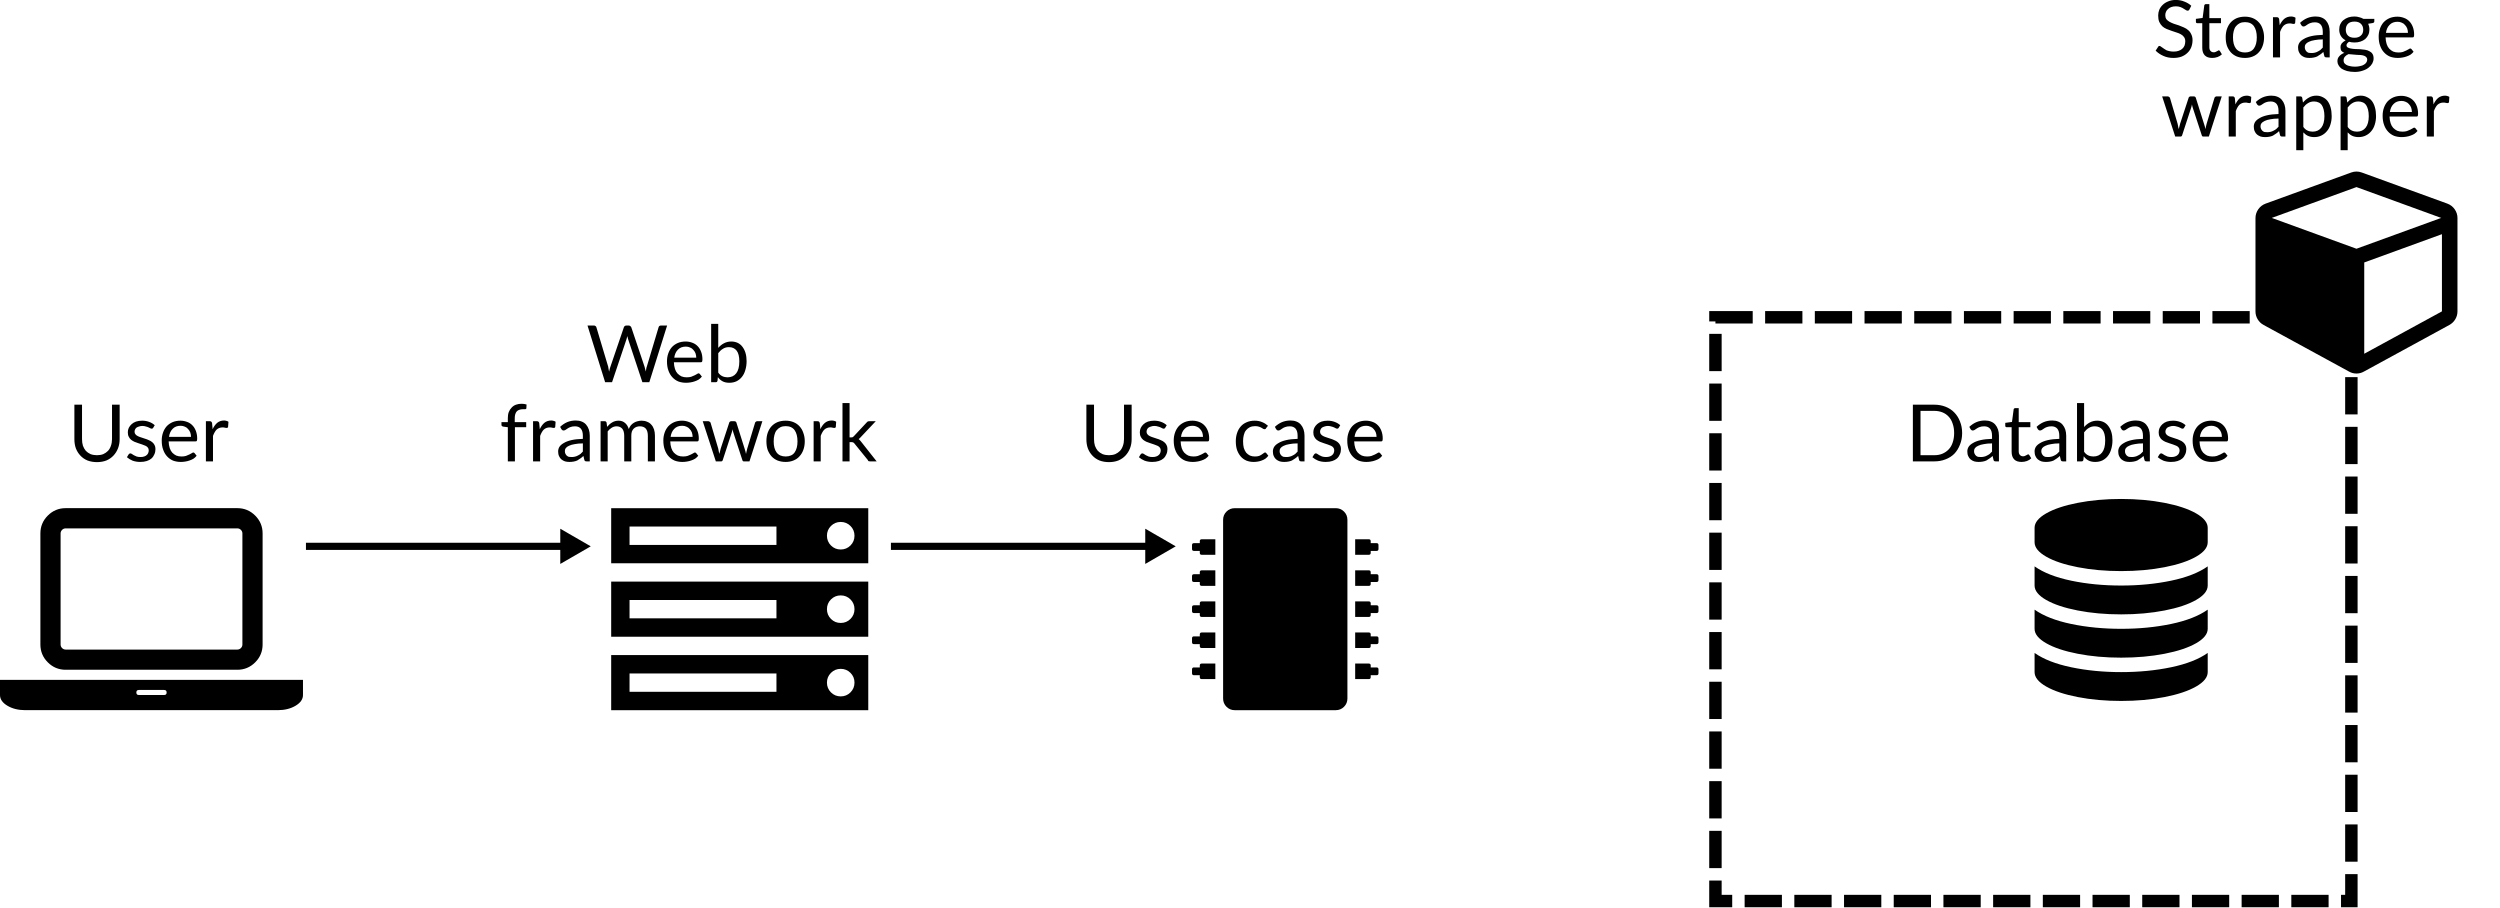
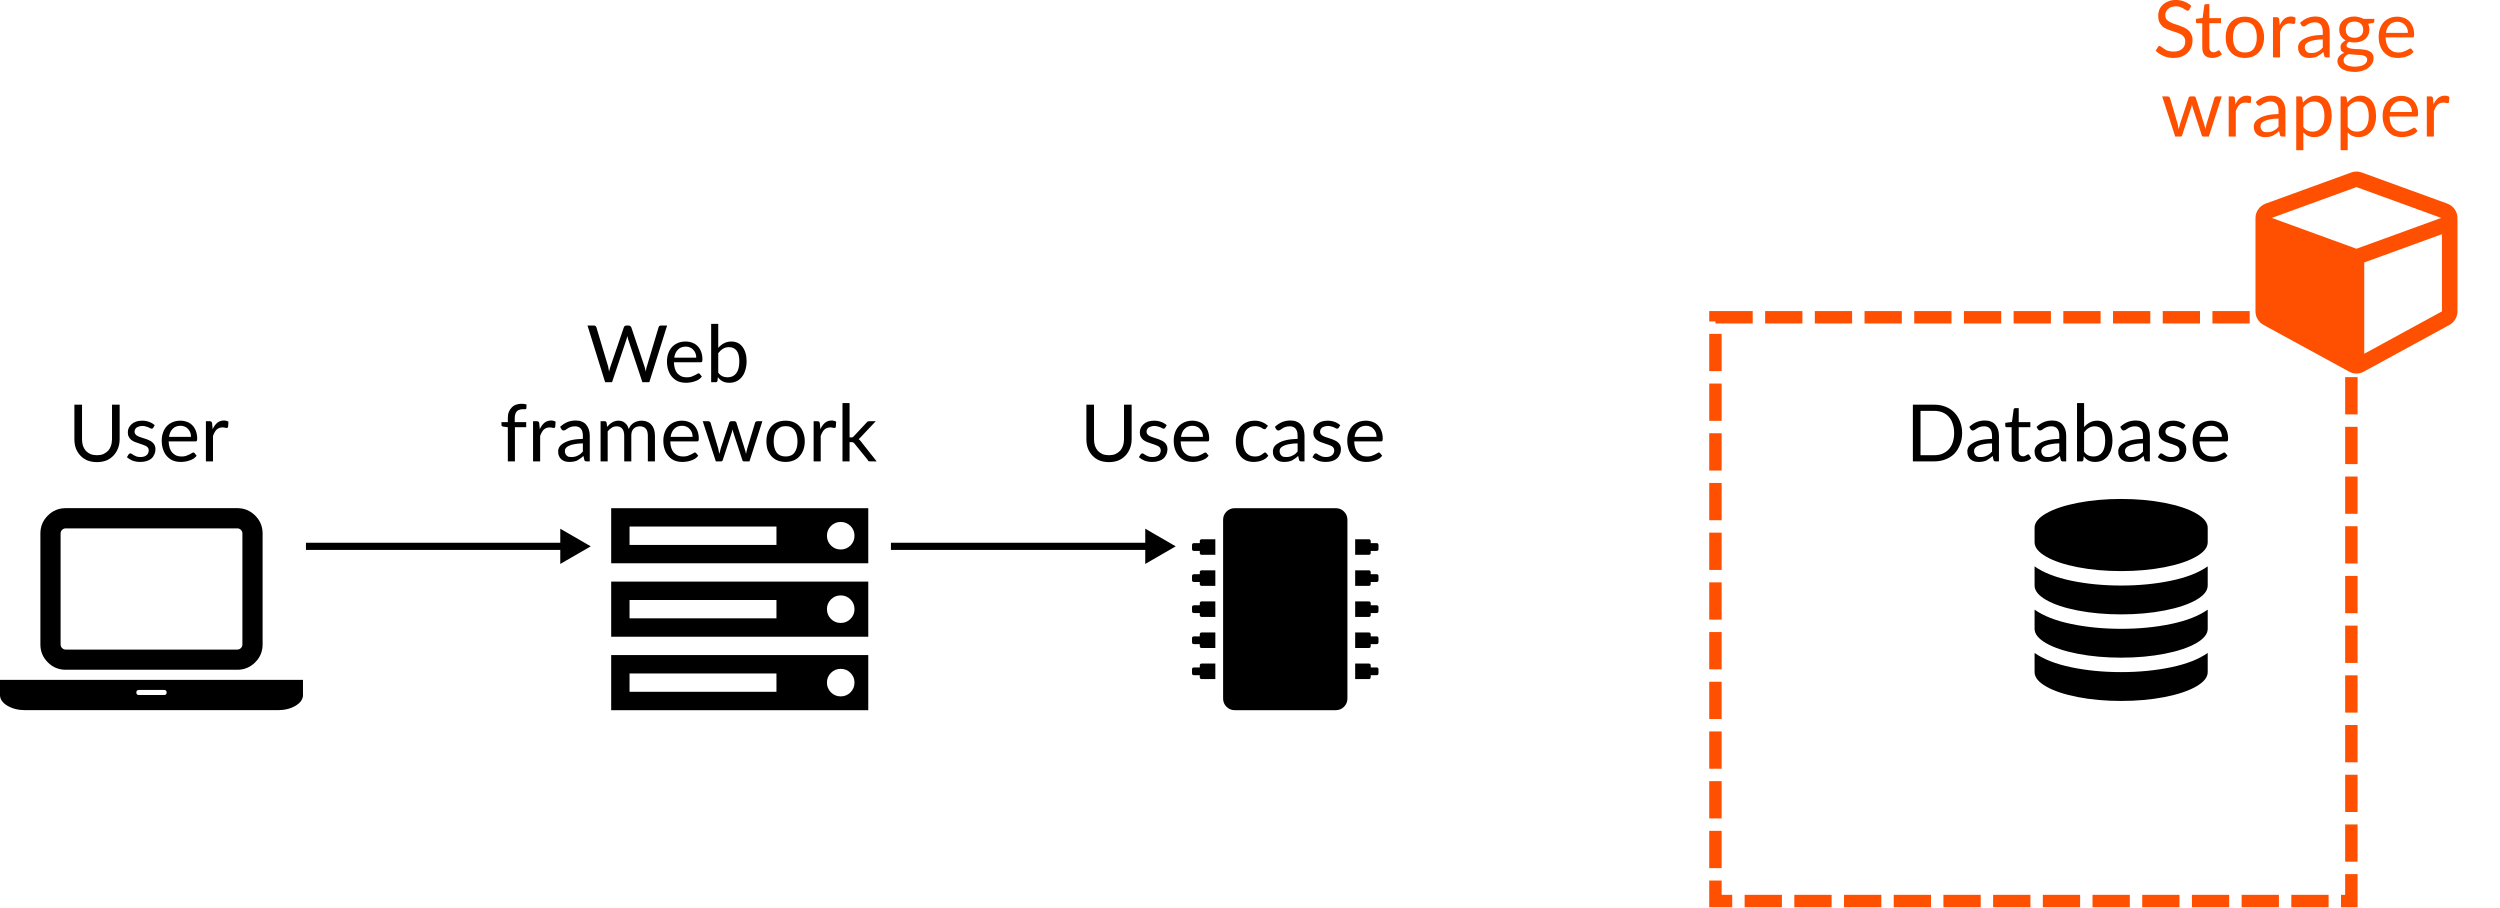
<svg xmlns="http://www.w3.org/2000/svg" width="214.893mm" height="77.985mm" viewBox="0 0 214.893 77.985" version="1.1" id="svg9301">
  <defs id="defs9295">
    <marker orient="auto" refY="0" refX="0" id="TriangleOutM-7" style="overflow:visible">
      <path id="path1723-5" d="M 5.77,0 -2.88,5 V -5 Z" style="fill:#000000;fill-opacity:1;fill-rule:evenodd;stroke:#000000;stroke-width:1pt;stroke-opacity:1" transform="scale(0.4)" />
    </marker>
    <marker orient="auto" refY="0" refX="0" id="TriangleOutM" style="overflow:visible">
      <path id="path1723" d="M 5.77,0 -2.88,5 V -5 Z" style="fill:#000000;fill-opacity:1;fill-rule:evenodd;stroke:#000000;stroke-width:1pt;stroke-opacity:1" transform="scale(0.4)" />
    </marker>
    <marker orient="auto" refY="0" refX="0" id="TriangleOutM-7-3" style="overflow:visible">
      <path id="path1723-5-6" d="M 5.77,0 -2.88,5 V -5 Z" style="fill:#000000;fill-opacity:1;fill-rule:evenodd;stroke:#000000;stroke-width:1pt;stroke-opacity:1" transform="scale(0.4)" />
    </marker>
    <marker orient="auto" refY="0" refX="0" id="TriangleOutM-75" style="overflow:visible">
      <path id="path1723-3" d="M 5.77,0 -2.88,5 V -5 Z" style="fill:#000000;fill-opacity:1;fill-rule:evenodd;stroke:#000000;stroke-width:1pt;stroke-opacity:1" transform="scale(0.4)" />
    </marker>
  </defs>
  <g id="layer1" transform="translate(-17.3402,-32.43378)">
    <path id="user-icon" d="m 22.983,90.005 q -0.895,0 -1.533,-0.638 -0.638,-0.638 -0.638,-1.533 v -9.55 q 0,-0.895 0.638,-1.533 0.638,-0.638 1.533,-0.638 h 14.759 q 0.895,0 1.533,0.638 0.638,0.638 0.638,1.533 v 9.55 q 0,0.895 -0.638,1.533 -0.638,0.638 -1.533,0.638 z m -0.434,-11.72 v 9.55 q 0,0.176 0.129,0.305 0.129,0.129 0.305,0.129 h 14.759 q 0.176,0 0.305,-0.129 0.129,-0.129 0.129,-0.305 v -9.55 q 0,-0.176 -0.129,-0.305 -0.129,-0.129 -0.305,-0.129 H 22.983 q -0.176,0 -0.305,0.129 -0.129,0.129 -0.129,0.305 z m 18.665,12.588 h 2.17 v 1.302 q 0,0.543 -0.638,0.922 -0.638,0.38 -1.533,0.38 H 19.511 q -0.895,0 -1.533,-0.38 -0.638,-0.38 -0.638,-0.922 v -1.302 z m -9.767,1.302 q 0.217,0 0.217,-0.217 0,-0.217 -0.217,-0.217 h -2.17 q -0.217,0 -0.217,0.217 0,0.217 0.217,0.217 z" style="stroke-width:0.014" />
    <path id="web-framework-icon" d="m 71.454,91.899 h 12.628 v -1.578 h -12.628 z m 0,-6.314 h 12.628 v -1.578 h -12.628 z m 19.336,5.525 q 0,-0.493 -0.345,-0.839 -0.345,-0.345 -0.839,-0.345 -0.493,0 -0.839,0.345 -0.345,0.345 -0.345,0.839 0,0.493 0.345,0.839 0.345,0.345 0.839,0.345 0.493,0 0.839,-0.345 0.345,-0.345 0.345,-0.839 z m -19.336,-11.838 h 12.628 v -1.578 h -12.628 z m 19.336,5.525 q 0,-0.493 -0.345,-0.839 -0.345,-0.345 -0.839,-0.345 -0.493,0 -0.839,0.345 -0.345,0.345 -0.345,0.839 0,0.493 0.345,0.839 0.345,0.345 0.839,0.345 0.493,0 0.839,-0.345 0.345,-0.345 0.345,-0.839 z m 0,-6.314 q 0,-0.493 -0.345,-0.839 -0.345,-0.345 -0.839,-0.345 -0.493,0 -0.839,0.345 -0.345,0.345 -0.345,0.839 0,0.493 0.345,0.839 0.345,0.345 0.839,0.345 0.493,0 0.839,-0.345 0.345,-0.345 0.345,-0.839 z m 1.184,10.26 v 4.735 h -22.098 v -4.735 z m 0,-6.314 v 4.735 h -22.098 v -4.735 z m 0,-6.314 v 4.735 h -22.098 v -4.735 z" style="stroke-width:0.012" />
    <path style="fill:none;stroke:#000000;stroke-width:0.615;stroke-linecap:butt;stroke-linejoin:miter;stroke-miterlimit:4;stroke-dasharray:none;stroke-opacity:1;marker-end:url(#TriangleOutM-75)" d="M 43.639,79.395 H 66.372" id="arrow-user-web-framework" />
    <text xml:space="preserve" style="font-style:normal;font-variant:normal;font-weight:normal;font-stretch:normal;font-size:6.806px;line-height:1.25;font-family:Lato;-inkscape-font-specification:Lato;letter-spacing:0px;word-spacing:0px;fill:#000000;fill-opacity:1;stroke:none;stroke-width:0.128" x="23.173" y="72.091" id="user-text">
      <tspan id="tspan2190" x="23.173" y="72.091" style="font-style:normal;font-variant:normal;font-weight:normal;font-stretch:normal;font-size:6.806px;font-family:Lato;-inkscape-font-specification:Lato;stroke-width:0.128">User</tspan>
    </text>
    <text xml:space="preserve" style="font-style:normal;font-variant:normal;font-weight:normal;font-stretch:normal;font-size:6.806px;line-height:1;font-family:Lato;-inkscape-font-specification:Lato;text-align:center;letter-spacing:0px;word-spacing:0px;text-anchor:middle;fill:#000000;fill-opacity:1;stroke:none;stroke-width:0.128" x="80.863" y="65.288" id="web-framework-text">
      <tspan id="tspan2190-6" x="80.863" y="65.288" style="font-style:normal;font-variant:normal;font-weight:normal;font-stretch:normal;font-size:6.806px;line-height:1;font-family:Lato;-inkscape-font-specification:Lato;text-align:center;text-anchor:middle;stroke-width:0.128">Web</tspan>
      <tspan x="80.863" y="72.094" style="font-style:normal;font-variant:normal;font-weight:normal;font-stretch:normal;font-size:6.806px;line-height:1;font-family:Lato;-inkscape-font-specification:Lato;text-align:center;text-anchor:middle;stroke-width:0.128" id="tspan2212">framework</tspan>
    </text>
    <path style="fill:none;stroke:#000000;stroke-width:0.615;stroke-linecap:butt;stroke-linejoin:miter;stroke-miterlimit:4;stroke-dasharray:none;stroke-opacity:1;marker-end:url(#TriangleOutM-7-3)" d="M 93.922,79.395 H 116.655" id="arrow-web-framework-use-case" />
    <path id="use-case-icon" d="m 121.807,89.471 v 1.336 h -1.169 q -0.167,0 -0.167,-0.167 v -0.167 h -0.501 q -0.167,0 -0.167,-0.167 v -0.334 q 0,-0.167 0.167,-0.167 h 0.501 v -0.167 q 0,-0.167 0.167,-0.167 z m 0,-2.671 v 1.336 h -1.169 q -0.167,0 -0.167,-0.167 v -0.167 h -0.501 q -0.167,0 -0.167,-0.167 v -0.334 q 0,-0.167 0.167,-0.167 h 0.501 v -0.167 q 0,-0.167 0.167,-0.167 z m 0,-2.671 v 1.336 h -1.169 q -0.167,0 -0.167,-0.167 v -0.167 h -0.501 q -0.167,0 -0.167,-0.167 v -0.334 q 0,-0.167 0.167,-0.167 h 0.501 v -0.167 q 0,-0.167 0.167,-0.167 z m 0,-2.671 v 1.336 h -1.169 q -0.167,0 -0.167,-0.167 v -0.167 h -0.501 q -0.167,0 -0.167,-0.167 v -0.334 q 0,-0.167 0.167,-0.167 h 0.501 v -0.167 q 0,-0.167 0.167,-0.167 z m 0,-2.671 v 1.336 h -1.169 q -0.167,0 -0.167,-0.167 v -0.167 h -0.501 q -0.167,0 -0.167,-0.167 v -0.334 q 0,-0.167 0.167,-0.167 h 0.501 v -0.167 q 0,-0.167 0.167,-0.167 z m 11.353,-1.67 v 15.36 q 0,0.417 -0.292,0.71 -0.292,0.292 -0.71,0.292 h -8.681 q -0.417,0 -0.71,-0.292 -0.292,-0.292 -0.292,-0.71 v -15.36 q 0,-0.417 0.292,-0.71 0.292,-0.292 0.71,-0.292 h 8.681 q 0.417,0 0.71,0.292 0.292,0.292 0.292,0.71 z m 2.671,12.855 v 0.334 q 0,0.167 -0.167,0.167 h -0.501 v 0.167 q 0,0.167 -0.167,0.167 h -1.169 v -1.336 h 1.169 q 0.167,0 0.167,0.167 v 0.167 h 0.501 q 0.167,0 0.167,0.167 z m 0,-2.671 v 0.334 q 0,0.167 -0.167,0.167 h -0.501 v 0.167 q 0,0.167 -0.167,0.167 h -1.169 v -1.336 h 1.169 q 0.167,0 0.167,0.167 v 0.167 h 0.501 q 0.167,0 0.167,0.167 z m 0,-2.671 v 0.334 q 0,0.167 -0.167,0.167 h -0.501 v 0.167 q 0,0.167 -0.167,0.167 h -1.169 v -1.336 h 1.169 q 0.167,0 0.167,0.167 v 0.167 h 0.501 q 0.167,0 0.167,0.167 z m 0,-2.671 v 0.334 q 0,0.167 -0.167,0.167 h -0.501 v 0.167 q 0,0.167 -0.167,0.167 h -1.169 v -1.336 h 1.169 q 0.167,0 0.167,0.167 v 0.167 h 0.501 q 0.167,0 0.167,0.167 z m 0,-2.671 v 0.334 q 0,0.167 -0.167,0.167 h -0.501 v 0.167 q 0,0.167 -0.167,0.167 h -1.169 v -1.336 h 1.169 q 0.167,0 0.167,0.167 v 0.167 h 0.501 q 0.167,0 0.167,0.167 z" style="stroke-width:0.01" />
    <text xml:space="preserve" style="font-style:normal;font-variant:normal;font-weight:normal;font-stretch:normal;font-size:6.806px;line-height:1;font-family:Lato;-inkscape-font-specification:Lato;text-align:center;letter-spacing:0px;word-spacing:0px;text-anchor:middle;fill:#000000;fill-opacity:1;stroke:none;stroke-width:0.128" x="127.665" y="72.091" id="use-case-text">
      <tspan x="127.665" y="72.091" style="font-style:normal;font-variant:normal;font-weight:normal;font-stretch:normal;font-size:6.806px;line-height:1;font-family:Lato;-inkscape-font-specification:Lato;text-align:center;text-anchor:middle;stroke-width:0.128" id="tspan3110">Use case</tspan>
    </text>
-     <rect style="fill:none;fill-opacity:1;stroke:#000000;stroke-width:1.068;stroke-miterlimit:4;stroke-dasharray:3.204, 1.068;stroke-dashoffset:0;stroke-opacity:1" id="storage-wrapper-box" width="54.664" height="50.178" x="164.794" y="59.707" />
-     <path id="storage-wrapper-icon" d="m 220.564,62.841 6.678,-3.642 v -6.636 l -6.678,2.431 z m -0.668,-9.026 7.283,-2.65 -7.283,-2.65 -7.283,2.65 z m 8.681,-2.629 v 8.014 q 0,0.365 -0.188,0.678 -0.188,0.313 -0.511,0.49 l -7.346,4.007 q -0.292,0.167 -0.636,0.167 -0.344,0 -0.636,-0.167 l -7.346,-4.007 q -0.323,-0.177 -0.511,-0.49 -0.188,-0.313 -0.188,-0.678 v -8.014 q 0,-0.417 0.24,-0.762 0.24,-0.344 0.637,-0.49 l 7.346,-2.671 q 0.23,-0.084 0.459,-0.084 0.23,0 0.459,0.084 l 7.346,2.671 q 0.397,0.146 0.637,0.49 0.24,0.344 0.24,0.762 z" style="stroke-width:0.01" />
-     <text xml:space="preserve" style="font-style:normal;font-variant:normal;font-weight:normal;font-stretch:normal;font-size:6.806px;line-height:1;font-family:Lato;-inkscape-font-specification:Lato;text-align:center;letter-spacing:0px;word-spacing:0px;text-anchor:middle;fill:#000000;fill-opacity:1;stroke:none;stroke-width:0.128" x="219.863" y="37.365" id="text2192-3-9-6">
-       <tspan x="219.863" y="37.365" style="font-style:normal;font-variant:normal;font-weight:normal;font-stretch:normal;font-size:6.806px;line-height:1;font-family:Lato;-inkscape-font-specification:Lato;text-align:center;text-anchor:middle;stroke-width:0.128" id="tspan2212-2-2">Storage</tspan>
-       <tspan x="219.863" y="44.171" style="font-style:normal;font-variant:normal;font-weight:normal;font-stretch:normal;font-size:6.806px;line-height:1;font-family:Lato;-inkscape-font-specification:Lato;text-align:center;text-anchor:middle;stroke-width:0.128" id="tspan3177-6">wrapper</tspan>
+     <rect style="fill:none;fill-opacity:1;stroke:#ff4f00;stroke-width:1.068;stroke-miterlimit:4;stroke-dasharray:3.204, 1.068;stroke-dashoffset:0;stroke-opacity:1" id="storage-wrapper-box" width="54.664" height="50.178" x="164.794" y="59.707" />
+     <path id="storage-wrapper-icon" d="m 220.564,62.841 6.678,-3.642 v -6.636 l -6.678,2.431 z m -0.668,-9.026 7.283,-2.65 -7.283,-2.65 -7.283,2.65 z m 8.681,-2.629 v 8.014 q 0,0.365 -0.188,0.678 -0.188,0.313 -0.511,0.49 l -7.346,4.007 q -0.292,0.167 -0.636,0.167 -0.344,0 -0.636,-0.167 l -7.346,-4.007 q -0.323,-0.177 -0.511,-0.49 -0.188,-0.313 -0.188,-0.678 v -8.014 q 0,-0.417 0.24,-0.762 0.24,-0.344 0.637,-0.49 l 7.346,-2.671 q 0.23,-0.084 0.459,-0.084 0.23,0 0.459,0.084 l 7.346,2.671 q 0.397,0.146 0.637,0.49 0.24,0.344 0.24,0.762 z" style="stroke-width:0.01;fill:#ff4f00;fill-opacity:1" />
+     <text xml:space="preserve" style="font-style:normal;font-variant:normal;font-weight:normal;font-stretch:normal;font-size:6.806px;line-height:1;font-family:Lato;-inkscape-font-specification:Lato;text-align:center;letter-spacing:0px;word-spacing:0px;text-anchor:middle;fill:#ff4f00;fill-opacity:1;stroke:none;stroke-width:0.128;" x="219.863" y="37.365" id="text2192-3-9-6">
+       <tspan x="219.863" y="37.365" style="font-style:normal;font-variant:normal;font-weight:normal;font-stretch:normal;font-size:6.806px;line-height:1;font-family:Lato;-inkscape-font-specification:Lato;text-align:center;text-anchor:middle;stroke-width:0.128;fill:#ff4f00;fill-opacity:1;" id="tspan2212-2-2">Storage</tspan>
+       <tspan x="219.863" y="44.171" style="font-style:normal;font-variant:normal;font-weight:normal;font-stretch:normal;font-size:6.806px;line-height:1;font-family:Lato;-inkscape-font-specification:Lato;text-align:center;text-anchor:middle;stroke-width:0.128;fill:#ff4f00;fill-opacity:1;" id="tspan3177-6">wrapper</tspan>
    </text>
    <path id="database-icon" d="m 199.668,82.765 q 2.296,0 4.292,-0.417 1.996,-0.417 3.149,-1.231 v 1.647 q 0,0.669 -0.998,1.24 -0.998,0.572 -2.713,0.906 -1.715,0.334 -3.73,0.334 -2.015,0 -3.73,-0.334 -1.715,-0.334 -2.713,-0.906 -0.998,-0.572 -0.998,-1.24 v -1.647 q 1.153,0.814 3.149,1.231 1.996,0.417 4.292,0.417 z m 0,7.441 q 2.296,0 4.292,-0.417 1.996,-0.417 3.149,-1.231 v 1.647 q 0,0.669 -0.998,1.24 -0.998,0.572 -2.713,0.906 -1.715,0.334 -3.73,0.334 -2.015,0 -3.73,-0.334 -1.715,-0.334 -2.713,-0.906 -0.998,-0.572 -0.998,-1.24 v -1.647 q 1.153,0.814 3.149,1.231 1.996,0.417 4.292,0.417 z m 0,-3.721 q 2.296,0 4.292,-0.417 1.996,-0.417 3.149,-1.231 v 1.647 q 0,0.669 -0.998,1.24 -0.998,0.572 -2.713,0.906 -1.715,0.334 -3.73,0.334 -2.015,0 -3.73,-0.334 -1.715,-0.334 -2.713,-0.906 -0.998,-0.572 -0.998,-1.24 v -1.647 q 1.153,0.814 3.149,1.231 1.996,0.417 4.292,0.417 z m 0,-11.162 q 2.015,0 3.73,0.334 1.715,0.334 2.713,0.906 0.998,0.572 0.998,1.24 v 1.24 q 0,0.669 -0.998,1.24 -0.998,0.572 -2.713,0.906 -1.715,0.334 -3.73,0.334 -2.015,0 -3.73,-0.334 -1.715,-0.334 -2.713,-0.906 -0.998,-0.572 -0.998,-1.24 v -1.24 q 0,-0.669 0.998,-1.24 0.998,-0.572 2.713,-0.906 1.715,-0.334 3.73,-0.334 z" style="stroke-width:0.01" />
    <text xml:space="preserve" style="font-style:normal;font-variant:normal;font-weight:normal;font-stretch:normal;font-size:6.806px;line-height:1;font-family:Lato;-inkscape-font-specification:Lato;text-align:center;letter-spacing:0px;word-spacing:0px;text-anchor:middle;fill:#000000;fill-opacity:1;stroke:none;stroke-width:0.128" x="199.486" y="72.094" id="text2192-3-9-6-9">
      <tspan x="199.486" y="72.094" style="font-style:normal;font-variant:normal;font-weight:normal;font-stretch:normal;font-size:6.806px;line-height:1;font-family:Lato;-inkscape-font-specification:Lato;text-align:center;text-anchor:middle;stroke-width:0.128" id="tspan3177-6-0">Database</tspan>
    </text>
  </g>
</svg>
